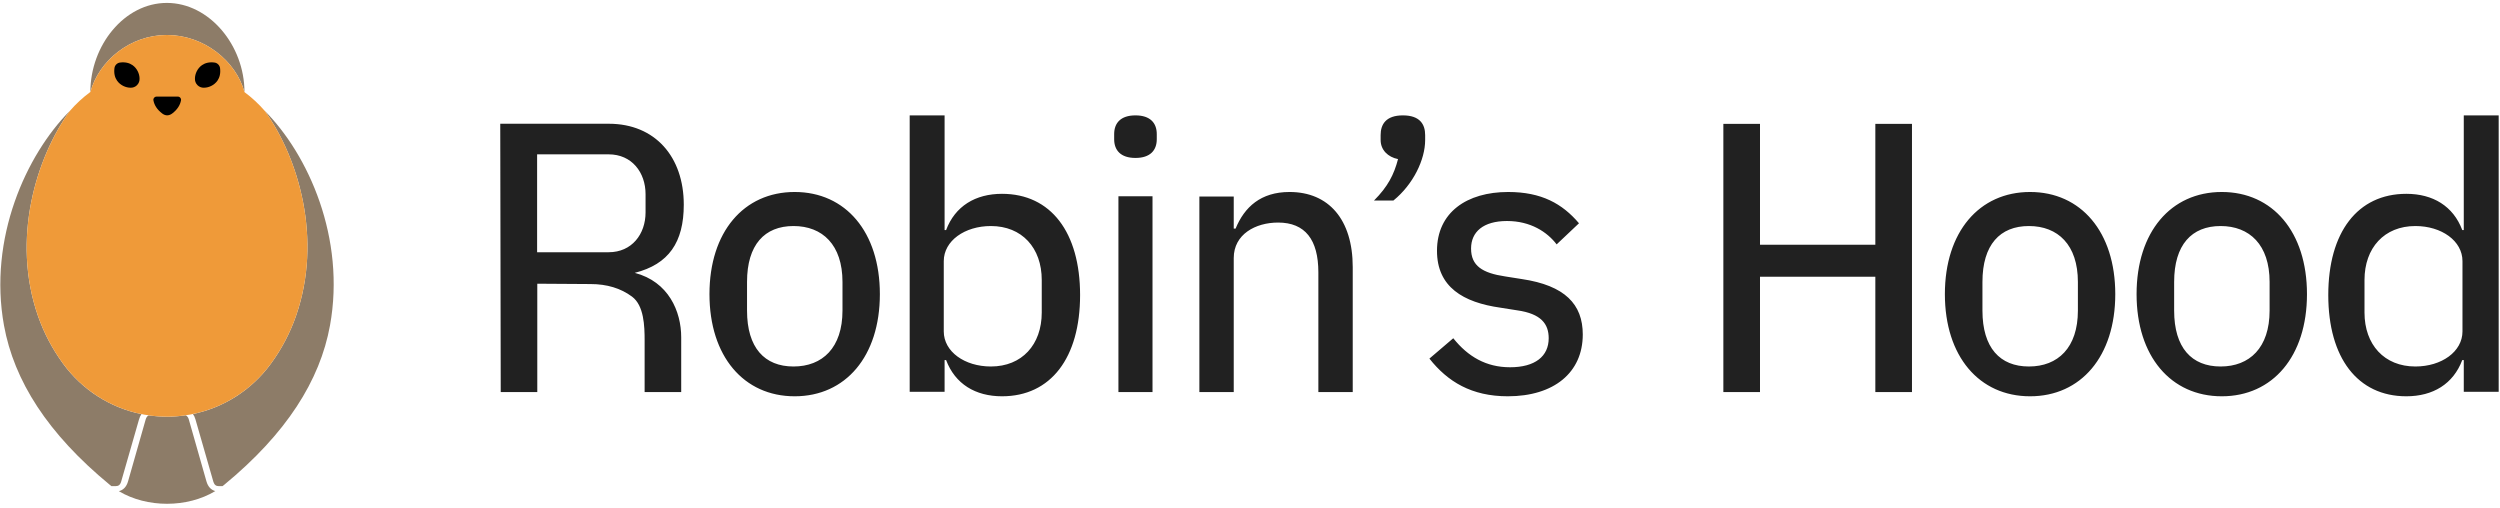
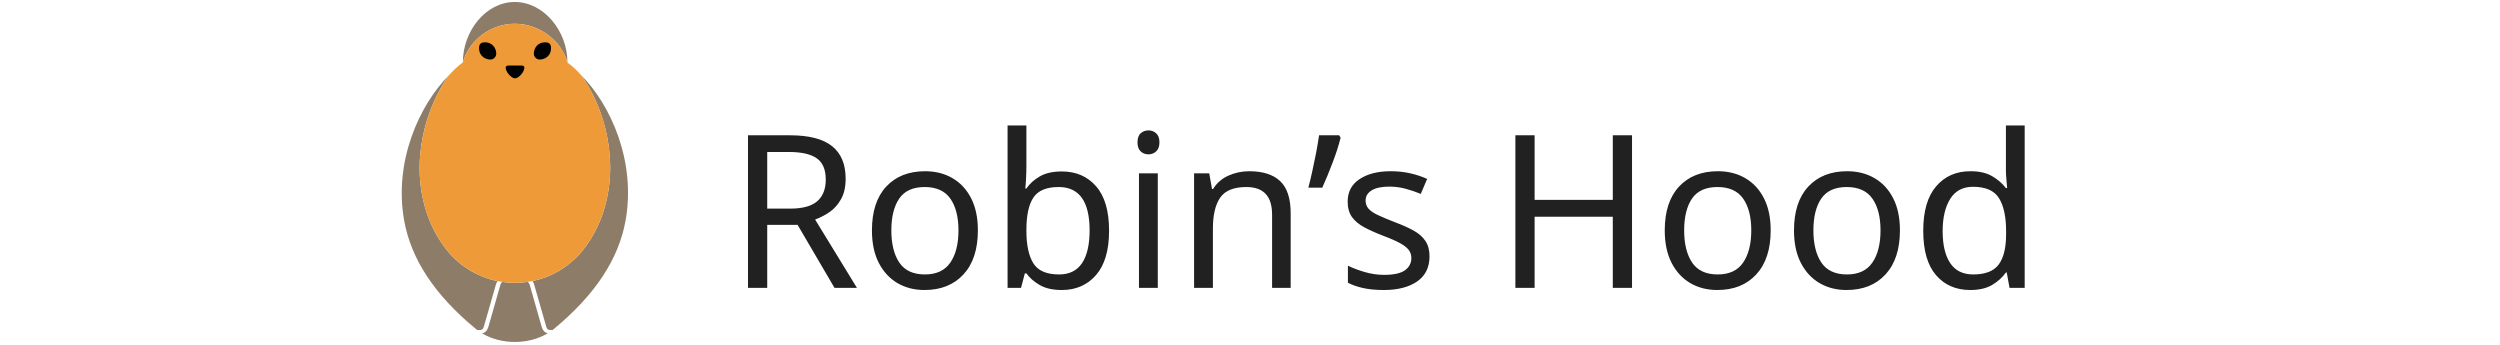
- <svg xmlns="http://www.w3.org/2000/svg" width="448px" height="91px" viewBox="0 0 448 91" version="1.1">
+ <svg xmlns="http://www.w3.org/2000/svg" width="660px" height="91px" viewBox="0 0 448 91" version="1.1">
  <defs>
    <style>
+             @font-face {
+                 font-family: 'IBM Plex Sans';
+                 font-style: normal;
+                 font-weight: 400;
+                 font-display: swap;
+                 src: url(https://fonts.gstatic.com/s/ibmplexsanscondensed/v8/Gg8lN4UfRSqiPg7Jn2ZI12V4DCEwkj1E4LVeHYapyK7Bh4sN.woff2) format('woff2');
+                 unicode-range: U+0000-00FF, U+0131, U+0152-0153, U+02BB-02BC, U+02C6, U+02DA, U+02DC, U+2000-206F, U+2074, U+20AC, U+2122, U+2191, U+2193, U+2212, U+2215, U+FEFF, U+FFFD;
+             }
            #Text {
                fill: #212121;
            }
            @media (prefers-color-scheme: dark) {
                #Text {
                    fill: #F5F4F2;
                }
            }
        </style>
  </defs>
  <g id="single line logo" stroke="none" stroke-width="1" fill="none" fill-rule="evenodd">
    <g id="Logo" transform="translate(-20.5, -5)">
      <path d="M53.784,79.422 C53.993,79.524 54.168,79.713 54.286,80.02 L54.333,80.159 L57.492,91.252 C57.78,92.242 58.325,92.789 59.08,93.003 C54.045,96.033 46.847,96.038 41.798,93.019 C42.586,92.818 43.154,92.269 43.449,91.252 L46.608,80.159 C46.72,79.78 46.906,79.552 47.136,79.433 C48.218,79.589 49.316,79.67 50.425,79.67 C51.556,79.67 52.677,79.586 53.78,79.423 L53.784,79.422 Z M67.936,24.855 C75.787,32.746 82.464,47.716 79.637,63.314 C77.838,73.224 71.8,82.712 60.683,91.873 C60.583,91.955 60.482,92.035 60.38,92.114 L59.693,92.114 C59.252,92.114 58.937,91.922 58.756,91.391 L58.713,91.252 L55.528,80.159 C55.419,79.77 55.267,79.45 55.076,79.193 C60.627,78.042 65.627,74.858 69.046,70.173 C71.027,67.466 72.496,64.599 73.522,61.686 C78.372,47.831 73.973,33.228 67.936,24.855 Z M33.027,24.855 C26.989,33.228 22.478,47.831 27.327,61.686 C28.352,64.599 29.822,67.466 31.804,70.173 C35.239,74.88 40.269,78.073 45.853,79.209 C45.668,79.463 45.52,79.777 45.413,80.159 L42.228,91.252 C42.055,91.889 41.725,92.114 41.247,92.114 L40.47,92.114 C40.368,92.035 40.267,91.955 40.167,91.873 C29.041,82.718 23.011,73.224 21.213,63.314 C18.385,47.716 25.175,32.746 33.027,24.855 Z M50.401,5.523 C58.014,5.523 64.309,13.135 64.309,21.502 C62.784,15.91 57.014,11.27 50.401,11.27 C43.79,11.27 38.215,15.91 36.691,21.502 C36.691,13.135 42.79,5.523 50.401,5.523 Z" id="Outside" fill="#8D7C68" />
      <path d="M50.401,11.27 C57.014,11.27 62.784,15.91 64.309,21.502 C65.644,22.494 66.867,23.63 67.957,24.885 L68.159,25.168 L68.159,25.168 C68.249,25.297 68.34,25.428 68.43,25.56 L68.564,25.758 L68.724,25.998 L68.724,25.998 L68.882,26.24 C68.985,26.398 69.087,26.558 69.188,26.72 L69.302,26.903 L69.302,26.903 L69.455,27.153 L69.604,27.402 C69.681,27.531 69.758,27.662 69.834,27.793 L69.948,27.99 L70.034,28.142 L70.11,28.277 L70.283,28.588 L70.283,28.588 L70.368,28.745 C70.441,28.878 70.513,29.013 70.585,29.149 L70.692,29.353 C70.761,29.486 70.83,29.62 70.898,29.754 L71,29.956 L71,29.956 L71.136,30.231 L71.136,30.231 L71.212,30.388 L71.327,30.625 L71.327,30.625 L71.458,30.901 L71.552,31.104 L71.662,31.345 L71.755,31.55 L71.901,31.879 L71.973,32.043 L71.973,32.043 L72.044,32.209 C72.107,32.356 72.169,32.503 72.231,32.652 L72.334,32.902 C72.468,33.23 72.599,33.562 72.727,33.898 C72.8,34.09 72.872,34.284 72.943,34.479 C73.041,34.749 73.137,35.02 73.23,35.293 C73.285,35.452 73.339,35.613 73.392,35.774 L73.471,36.016 C73.78,36.971 74.061,37.951 74.31,38.95 L74.402,39.326 C74.448,39.52 74.494,39.715 74.538,39.91 C74.578,40.089 74.618,40.269 74.656,40.45 C74.691,40.615 74.725,40.78 74.759,40.946 L74.808,41.194 L74.838,41.352 L74.838,41.352 C74.977,42.083 75.099,42.822 75.202,43.568 C75.227,43.75 75.251,43.931 75.274,44.114 L75.305,44.369 L75.348,44.748 C75.368,44.935 75.388,45.123 75.406,45.311 C75.49,46.196 75.548,47.09 75.576,47.991 L75.586,48.384 C75.596,48.862 75.598,49.342 75.591,49.824 C75.586,50.172 75.577,50.52 75.562,50.869 C75.549,51.19 75.532,51.512 75.511,51.834 C75.496,52.062 75.479,52.29 75.46,52.518 L75.424,52.923 C75.416,53.008 75.408,53.094 75.399,53.179 C75.38,53.374 75.359,53.569 75.336,53.764 L75.286,54.172 C75.239,54.545 75.186,54.918 75.127,55.292 C74.974,56.26 74.783,57.229 74.549,58.198 C74.325,59.127 74.063,60.055 73.761,60.98 C73.684,61.215 73.604,61.451 73.522,61.686 C72.496,64.599 71.027,67.466 69.046,70.173 C64.737,76.077 57.916,79.599 50.645,79.668 L50.425,79.67 C43.069,79.67 36.156,76.137 31.804,70.173 C29.822,67.466 28.352,64.599 27.327,61.686 C22.478,47.831 26.989,33.228 33.027,24.855 L32.99,24.907 C34.09,23.63 35.332,22.481 36.691,21.479 L36.691,21.502 L36.691,21.502 C38.215,15.91 43.79,11.27 50.401,11.27 Z" id="Inside" fill="#EF9A39" />
      <path d="M52.358,22.309 C52.532,22.308 52.697,22.384 52.809,22.516 C52.921,22.647 52.967,22.821 52.936,22.989 C52.935,22.99 52.935,22.99 52.935,22.99 C52.783,23.809 52.305,24.631 51.343,25.351 C51.098,25.535 50.774,25.667 50.465,25.67 C50.145,25.674 49.841,25.542 49.586,25.351 C48.624,24.631 48.146,23.809 47.995,22.99 C47.994,22.99 47.994,22.99 47.994,22.989 C47.963,22.821 48.01,22.648 48.121,22.516 C48.233,22.385 48.398,22.309 48.572,22.309 L52.358,22.309 L52.358,22.309 Z M44.243,16.672 C45.086,17.256 45.478,18.237 45.506,18.977 L45.508,19.059 L45.507,19.055 C45.54,19.489 45.382,19.934 45.048,20.268 C44.734,20.582 44.319,20.732 43.907,20.719 L43.851,20.716 C43.103,20.714 42.076,20.32 41.469,19.446 C41.084,18.89 40.886,18.145 41.012,17.191 C41.078,16.694 41.497,16.275 41.994,16.21 C42.948,16.083 43.687,16.287 44.243,16.672 Z M56.7,16.672 C57.256,16.287 57.995,16.083 58.949,16.21 C59.446,16.275 59.865,16.694 59.931,17.191 C60.057,18.145 59.859,18.89 59.474,19.446 C58.867,20.32 57.84,20.714 57.092,20.716 L57.092,20.716 L57.036,20.719 C56.625,20.732 56.209,20.582 55.895,20.268 C55.561,19.934 55.403,19.489 55.436,19.055 L55.436,19.055 L55.435,19.059 L55.437,18.977 C55.466,18.237 55.857,17.256 56.7,16.672 Z" id="Face" fill="#000000" />
    </g>
-     <g id="Text" transform="translate(76, -11.31836)">
-       <g>
-         <path d="M20.282,81.571 L20.282,62.159 L29.814,62.221 C32.759,62.221 35.241,62.972 37.257,64.472 C39.412,66.075 39.517,69.751 39.517,72.353 C39.517,73.747 39.517,76.82 39.517,81.571 L46.072,81.571 C46.072,76.779 46.072,73.512 46.072,71.769 C46.072,67.097 43.795,61.794 37.745,60.214 C43.824,58.675 46.533,54.755 46.533,47.995 C46.533,39.427 41.405,33.494 33.097,33.494 L13.645,33.494 L13.73,81.571 L20.282,81.571 Z M33.079,56.519 L20.251,56.519 L20.251,38.977 L33.079,38.977 C37.216,38.977 39.685,42.21 39.685,46.119 L39.685,49.377 C39.685,53.286 37.216,56.519 33.079,56.519 Z M66.404,82.333 C75.526,82.333 81.672,75.173 81.672,64.028 C81.672,52.883 75.526,45.723 66.404,45.723 C57.282,45.723 51.136,52.883 51.136,64.028 C51.136,75.173 57.282,82.333 66.404,82.333 Z M287.789,82.333 C296.911,82.333 303.057,75.173 303.057,64.028 C303.057,52.883 296.911,45.723 287.789,45.723 C278.667,45.723 272.522,52.883 272.522,64.028 C272.522,75.173 278.667,82.333 287.789,82.333 Z M322.142,82.333 C331.264,82.333 337.41,75.173 337.41,64.028 C337.41,52.883 331.264,45.723 322.142,45.723 C313.02,45.723 306.874,52.883 306.874,64.028 C306.874,75.173 313.02,82.333 322.142,82.333 Z M66.195,76.994 C61.004,76.994 57.869,73.634 57.869,66.979 L57.869,61.84 C57.869,55.185 61.004,51.824 66.195,51.824 C71.385,51.824 74.974,55.185 74.974,61.84 L74.974,66.979 C74.974,73.634 71.385,76.994 66.195,76.994 Z M287.58,76.994 C282.389,76.994 279.254,73.634 279.254,66.979 L279.254,61.84 C279.254,55.185 282.389,51.824 287.58,51.824 C292.771,51.824 296.359,55.185 296.359,61.84 L296.359,66.979 C296.359,73.634 292.771,76.994 287.58,76.994 Z M321.933,76.994 C316.742,76.994 313.607,73.634 313.607,66.979 L313.607,61.84 C313.607,55.185 316.742,51.824 321.933,51.824 C327.123,51.824 330.712,55.185 330.712,61.84 L330.712,66.979 C330.712,73.634 327.123,76.994 321.933,76.994 Z M103.562,82.333 C112.306,82.333 117.552,75.438 117.552,64.192 C117.552,52.946 112.306,46.051 103.562,46.051 C98.786,46.051 95.154,48.26 93.54,52.545 L93.271,52.545 L93.271,31.994 L87.016,31.994 L87.016,81.53 L93.271,81.53 L93.271,75.84 L93.54,75.84 C95.154,80.124 98.786,82.333 103.562,82.333 Z M101.567,76.994 C96.876,76.994 93.123,74.345 93.123,70.702 L93.123,58.117 C93.123,54.474 96.876,51.824 101.567,51.824 C107.129,51.824 110.681,55.732 110.681,61.495 L110.681,67.324 C110.681,73.086 107.129,76.994 101.567,76.994 Z M127.476,39.621 C130.134,39.621 131.293,38.24 131.293,36.268 L131.293,35.347 C131.293,33.374 130.134,31.994 127.476,31.994 C124.818,31.994 123.659,33.374 123.659,35.347 L123.659,36.268 C123.659,38.24 124.818,39.621 127.476,39.621 Z M130.53,81.571 L130.53,46.485 L124.422,46.485 L124.422,81.571 L130.53,81.571 Z M145.086,81.571 L145.086,57.559 C145.086,53.298 148.993,51.201 153.032,51.201 C157.867,51.201 160.251,54.245 160.251,60.13 L160.251,81.571 L166.409,81.571 L166.409,59.183 C166.409,50.66 162.105,45.723 155.085,45.723 C149.92,45.723 147.006,48.428 145.417,52.284 L145.086,52.284 L145.086,46.534 L138.927,46.534 L138.927,81.571 L145.086,81.571 Z M173.705,47.248 C177.271,44.347 179.387,39.907 179.387,36.413 L179.387,35.525 C179.387,33.62 178.467,31.994 175.4,31.994 C172.334,31.994 171.409,33.62 171.409,35.525 L171.409,36.413 C171.409,38.19 172.715,39.471 174.528,39.827 C173.803,42.609 172.704,44.761 170.226,47.248 L173.705,47.248 Z M194.197,82.333 C202.476,82.333 207.633,78.078 207.633,71.256 C207.633,65.852 204.443,62.474 196.708,61.326 L193.722,60.853 C189.65,60.245 187.615,58.962 187.615,55.855 C187.615,52.883 189.786,50.924 194.061,50.924 C198.268,50.924 201.254,52.883 202.951,55.112 L206.954,51.329 C203.968,47.817 200.236,45.723 194.265,45.723 C186.868,45.723 181.508,49.37 181.508,56.26 C181.508,62.745 186.19,65.514 192.908,66.46 L195.893,66.933 C200.168,67.54 201.526,69.364 201.526,71.931 C201.526,75.173 199.083,77.132 194.604,77.132 C190.329,77.132 187.072,75.241 184.425,71.931 L180.15,75.579 C183.408,79.699 187.683,82.333 194.197,82.333 Z M239.392,81.571 L239.392,60.907 L260.06,60.907 L260.06,81.571 L266.626,81.571 L266.626,33.519 L260.06,33.519 L260.06,55.175 L239.392,55.175 L239.392,33.519 L232.825,33.519 L232.825,81.571 L239.392,81.571 Z M355.217,82.333 C359.993,82.333 363.625,80.124 365.239,75.84 L365.508,75.84 L365.508,81.53 L371.763,81.53 L371.763,31.994 L365.508,31.994 L365.508,52.545 L365.239,52.545 C363.625,48.26 359.993,46.051 355.217,46.051 C346.474,46.051 341.227,52.946 341.227,64.192 C341.227,75.438 346.474,82.333 355.217,82.333 Z M356.832,76.994 C351.269,76.994 347.718,73.086 347.718,67.324 L347.718,61.495 C347.718,55.732 351.269,51.824 356.832,51.824 C361.523,51.824 365.276,54.474 365.276,58.117 L365.276,70.702 C365.276,74.345 361.523,76.994 356.832,76.994 Z" id="Robin’sHood" fill-rule="nonzero" />
-       </g>
-     </g>
+     <text x="86" y="76" font-size="4.7em" font-family="IBM Plex Sans, sans-serif" id="Text">Robin’s Hood</text>
  </g>
</svg>
